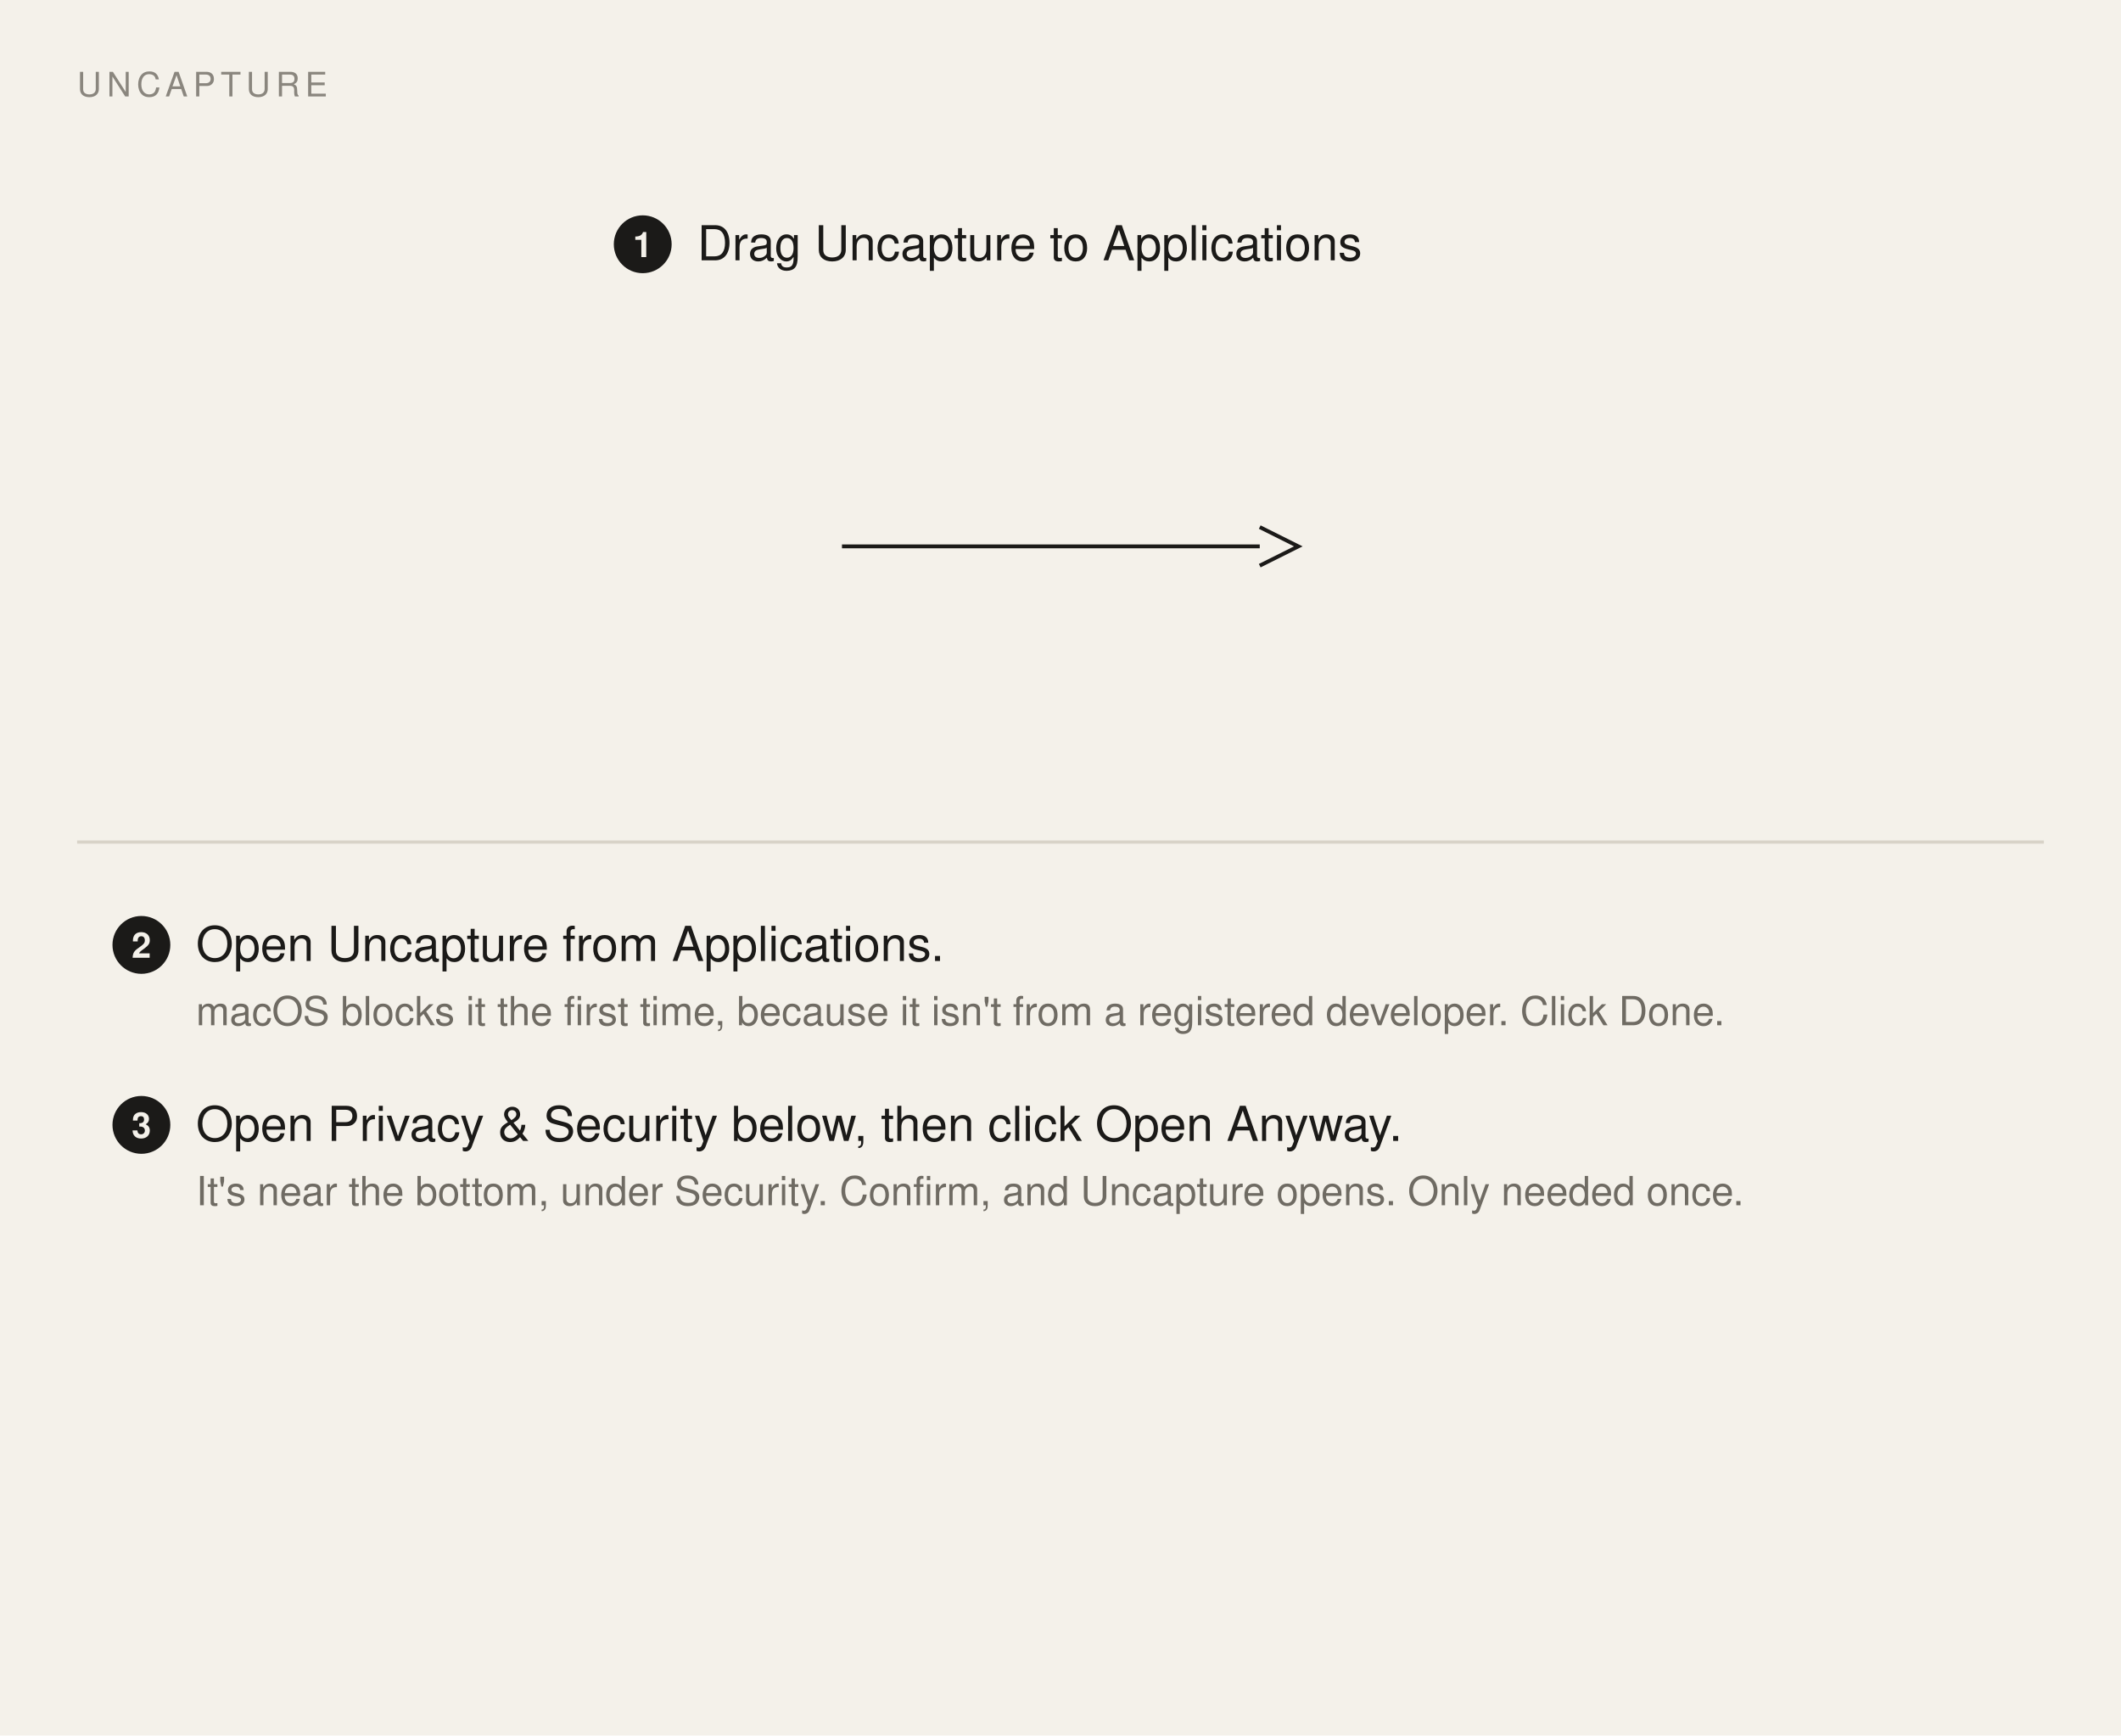
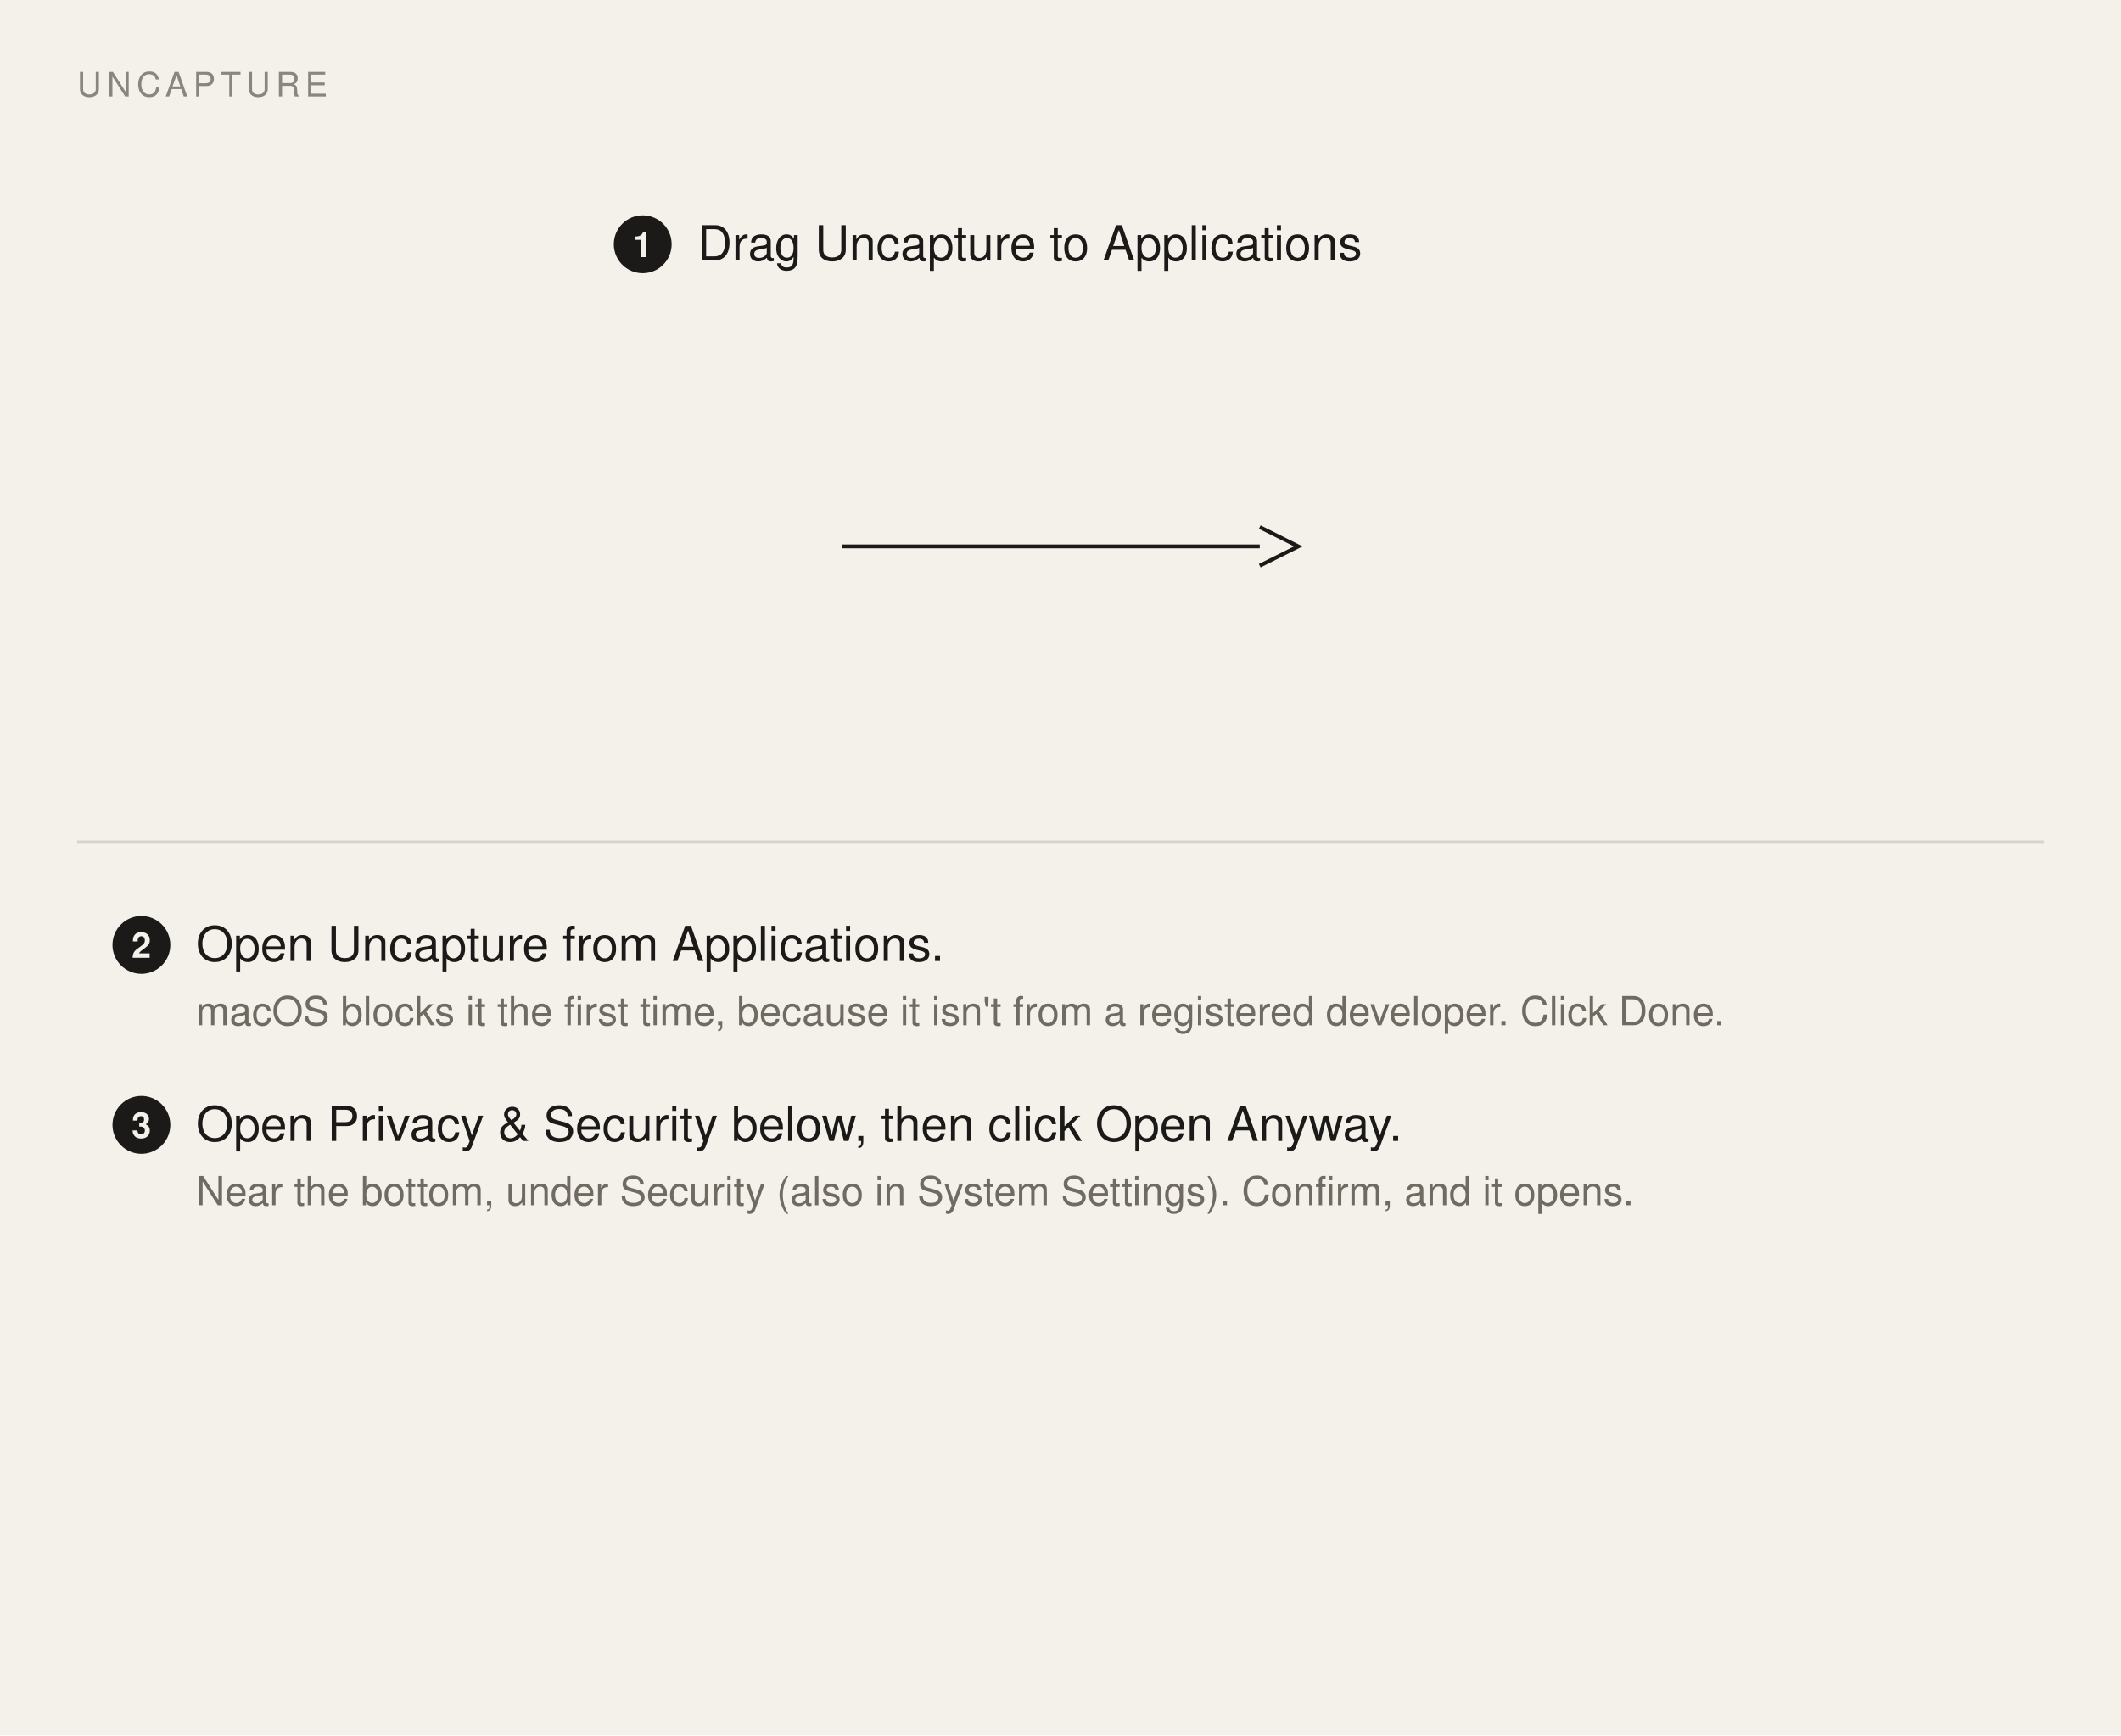
<svg xmlns="http://www.w3.org/2000/svg" width="660" height="540" viewBox="0 0 660 540">
  <style>
    text { font-family: "Helvetica Neue", Helvetica, Arial, sans-serif; fill: #1b1a18; }
    .mark { font-size: 10.5px; letter-spacing: .16em; fill: #8a867e; }
    .step { font-size: 15px; }
    .note { font-size: 12.5px; fill: #6f6b63; }
    .n { font-size: 11px; fill: #f4f1ea; font-weight: 600; }
  </style>
  <rect width="660" height="540" fill="#f4f1ea" />
  <text x="24" y="30" class="mark">UNCAPTURE</text>
  <circle cx="200" cy="76" r="9" fill="#1b1a18" />
  <text x="200" y="80" class="n" text-anchor="middle">1</text>
  <text x="217" y="81" class="step">Drag Uncapture to Applications</text>
  <line x1="262" y1="170" x2="392" y2="170" stroke="#1b1a18" stroke-width="1.2" />
  <path d="M392 164 L404 170 L392 176" fill="none" stroke="#1b1a18" stroke-width="1.2" />
  <line x1="24" y1="262" x2="636" y2="262" stroke="#d8d3c8" stroke-width="1" />
  <circle cx="44" cy="294" r="9" fill="#1b1a18" />
  <text x="44" y="298" class="n" text-anchor="middle">2</text>
  <text x="61" y="299" class="step">Open Uncapture from Applications.</text>
  <text x="61" y="319" class="note">macOS blocks it the first time, because it isn't from a registered developer. Click Done.</text>
  <circle cx="44" cy="350" r="9" fill="#1b1a18" />
  <text x="44" y="354" class="n" text-anchor="middle">3</text>
  <text x="61" y="355" class="step">Open Privacy &amp; Security below, then click Open Anyway.</text>
-   <text x="61" y="375" class="note">It's near the bottom, under Security. Confirm, and Uncapture opens. Only needed once.</text>
+   <text x="61" y="375" class="note">Near the bottom, under Security (also in System Settings). Confirm, and it opens.</text>
</svg>
